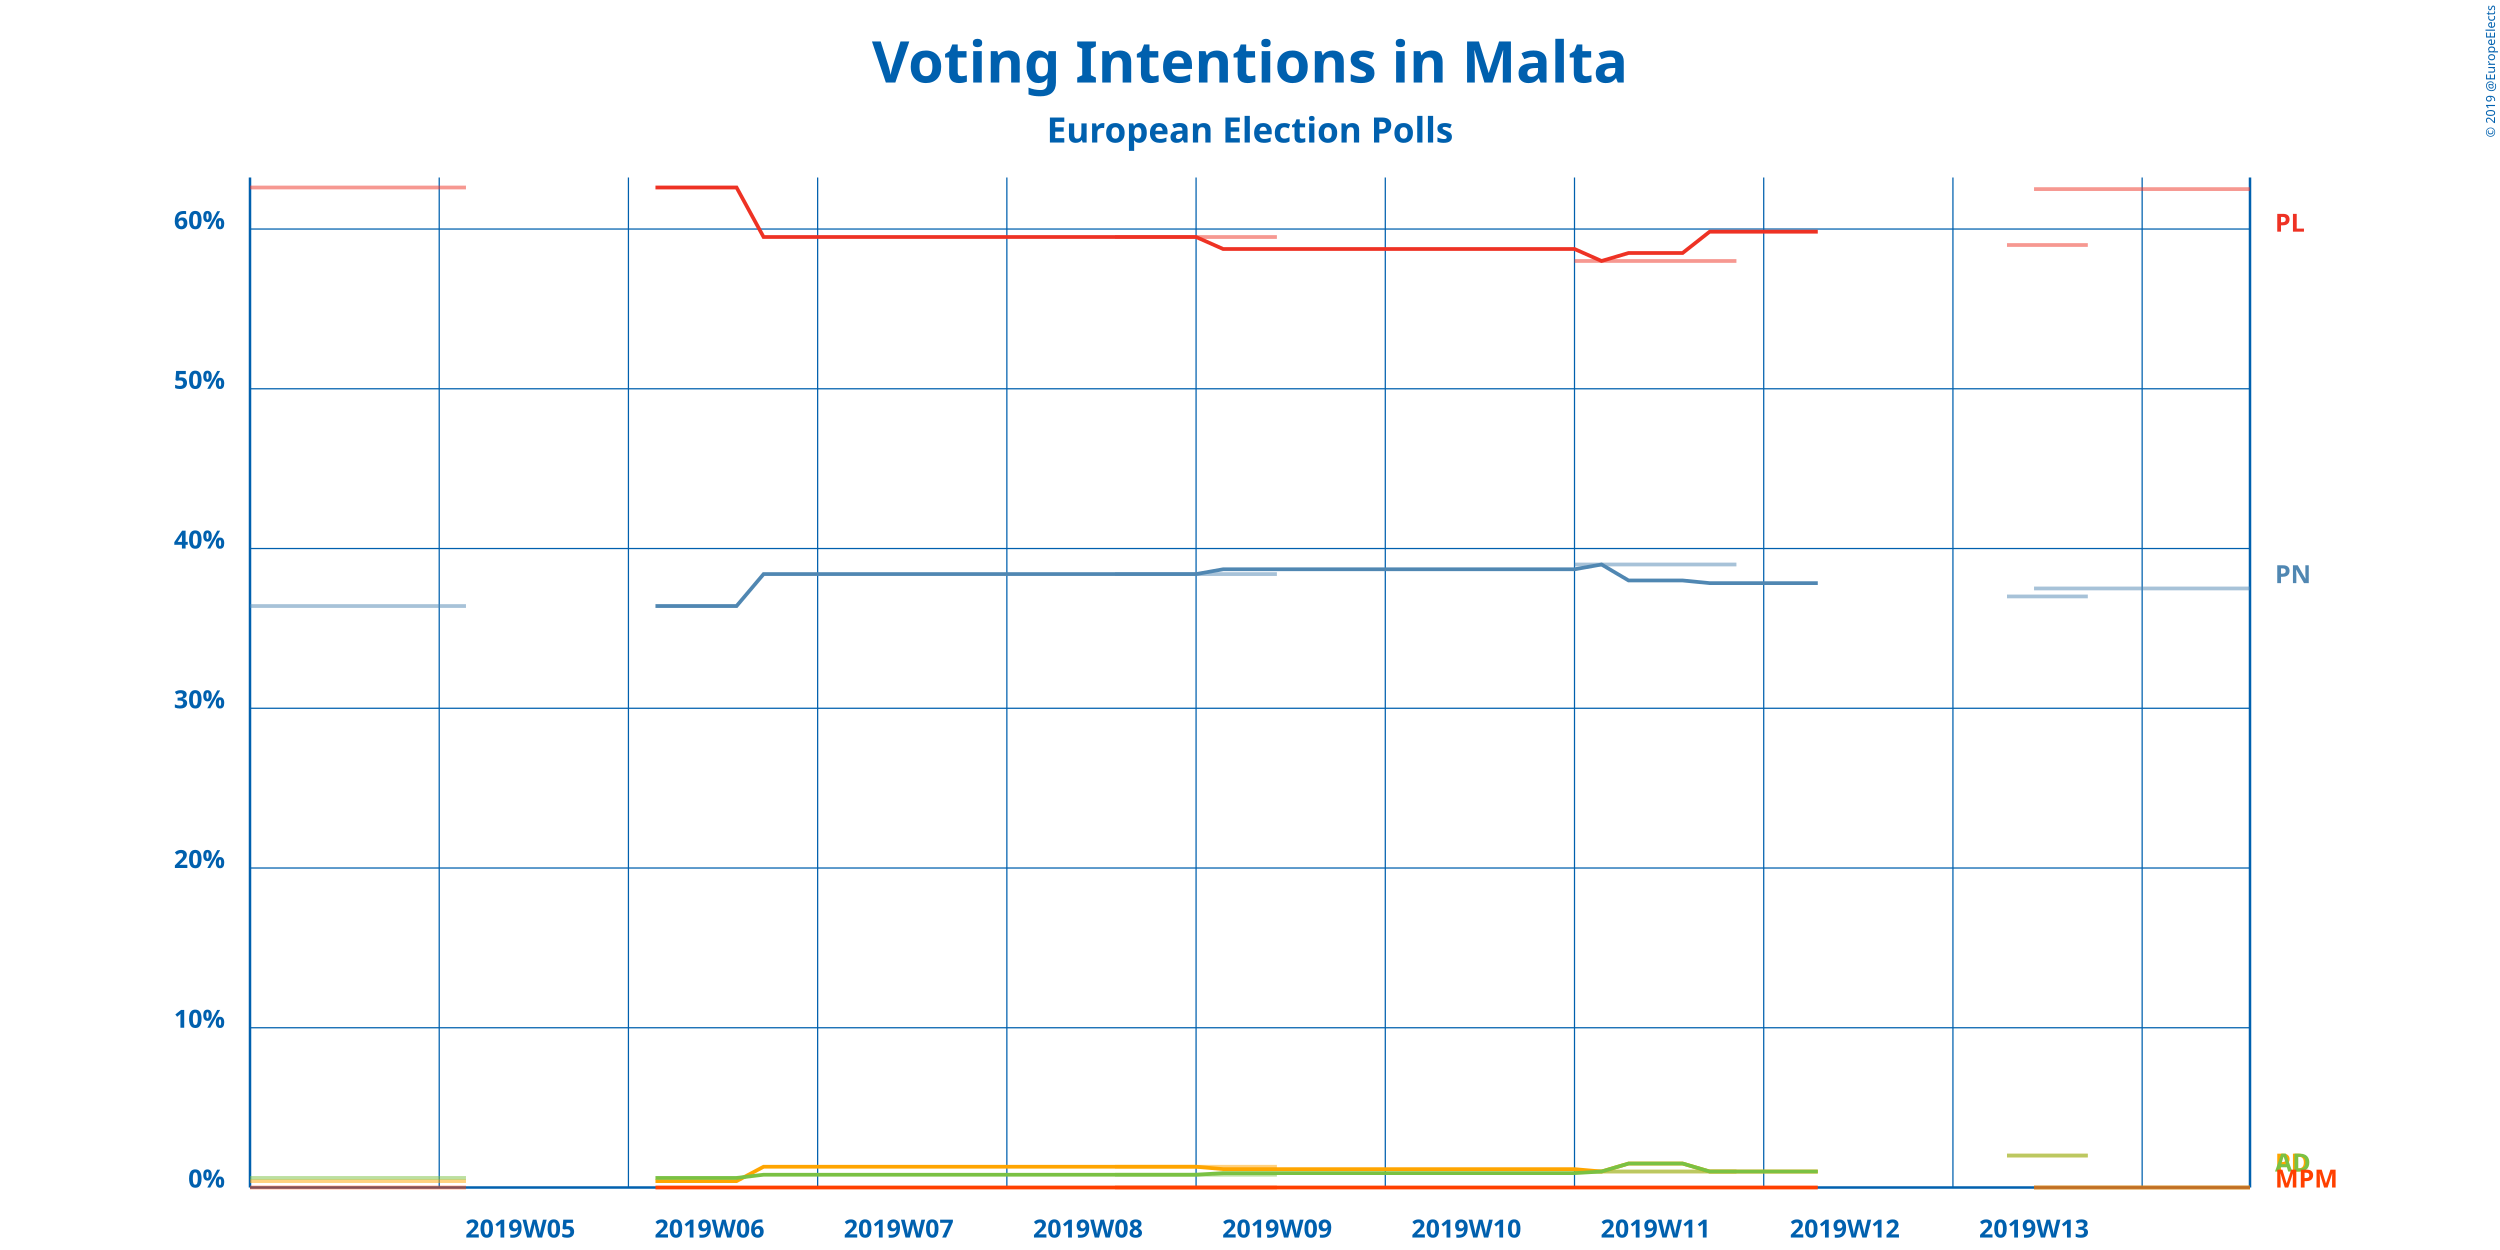
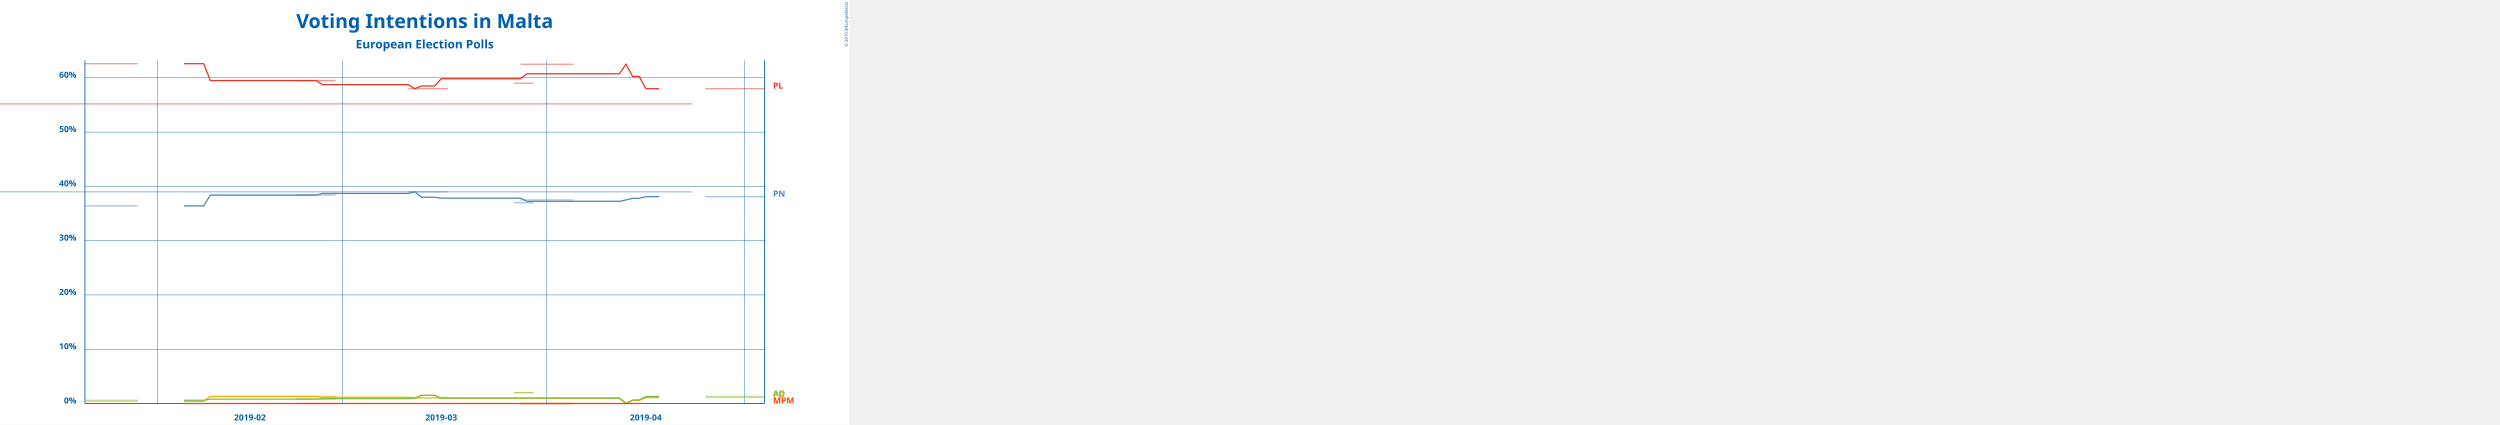
<svg HEIGHT="1000" WIDTH="2000">
  <rect fill="#FFFFFF" height="1000" stroke="none" width="2000" x="0" y="0" />
  <text fill="#0060AE" font-family="'Advent Pro'" font-size="46px" font-style="normal" font-weight="bold" text-align="center" text-anchor="middle" x="1000" y="66">Voting Intentions in Malta</text>
  <text fill="#0060AE" font-family="'Advent Pro'" font-size="28px" font-style="normal" font-weight="bold" text-align="center" text-anchor="middle" x="1000" y="114">European Election Polls</text>
  <text fill="#0060AE" font-family="'Advent Pro'" font-size="10px" font-style="normal" font-weight="normal" text-align="center" text-anchor="end" transform="rotate(270)" x="-4" y="1996">© 2019 @EuropeElects</text>
  <g>
    <g>
      <line stroke="#0060AE" stroke-width="2" x1="200.0" x2="1800.0" y1="950.0" y2="950.0" />
      <text fill="#0060AE" font-family="'Advent Pro'" font-size="20px" font-style="normal" font-weight="bold" text-align="center" text-anchor="end" x="180.0" y="950.0">0%</text>
      <line stroke="#0060AE" stroke-width="2" x1="200.0" x2="200.0" y1="950.0" y2="142.0" />
      <line stroke="#0060AE" stroke-width="2" x1="1800.0" x2="1800.0" y1="950.0" y2="142.0" />
-       <line stroke="#0060AE" stroke-width="1" x1="351.372" x2="351.372" y1="950.0" y2="142.0" />
-       <text fill="#0060AE" font-family="'Advent Pro'" font-size="20px" font-style="normal" font-weight="bold" text-align="center" text-anchor="middle" x="416.245" y="990.0">2019W05</text>
-       <line stroke="#0060AE" stroke-width="1" x1="502.744" x2="502.744" y1="950.0" y2="142.0" />
-       <text fill="#0060AE" font-family="'Advent Pro'" font-size="20px" font-style="normal" font-weight="bold" text-align="center" text-anchor="middle" x="567.617" y="990.0">2019W06</text>
-       <line stroke="#0060AE" stroke-width="1" x1="654.115" x2="654.115" y1="950.0" y2="142.0" />
-       <text fill="#0060AE" font-family="'Advent Pro'" font-size="20px" font-style="normal" font-weight="bold" text-align="center" text-anchor="middle" x="718.989" y="990.0">2019W07</text>
-       <line stroke="#0060AE" stroke-width="1" x1="805.487" x2="805.487" y1="950.0" y2="142.0" />
-       <text fill="#0060AE" font-family="'Advent Pro'" font-size="20px" font-style="normal" font-weight="bold" text-align="center" text-anchor="middle" x="870.361" y="990.0">2019W08</text>
-       <line stroke="#0060AE" stroke-width="1" x1="956.859" x2="956.859" y1="950.0" y2="142.0" />
-       <text fill="#0060AE" font-family="'Advent Pro'" font-size="20px" font-style="normal" font-weight="bold" text-align="center" text-anchor="middle" x="1021.733" y="990.0">2019W09</text>
-       <line stroke="#0060AE" stroke-width="1" x1="1108.231" x2="1108.231" y1="950.0" y2="142.0" />
-       <text fill="#0060AE" font-family="'Advent Pro'" font-size="20px" font-style="normal" font-weight="bold" text-align="center" text-anchor="middle" x="1173.104" y="990.0">2019W10</text>
-       <line stroke="#0060AE" stroke-width="1" x1="1259.603" x2="1259.603" y1="950.0" y2="142.0" />
-       <text fill="#0060AE" font-family="'Advent Pro'" font-size="20px" font-style="normal" font-weight="bold" text-align="center" text-anchor="middle" x="1324.476" y="990.0">2019W11</text>
-       <line stroke="#0060AE" stroke-width="1" x1="1410.974" x2="1410.974" y1="950.0" y2="142.0" />
-       <text fill="#0060AE" font-family="'Advent Pro'" font-size="20px" font-style="normal" font-weight="bold" text-align="center" text-anchor="middle" x="1475.848" y="990.0">2019W12</text>
-       <line stroke="#0060AE" stroke-width="1" x1="1562.346" x2="1562.346" y1="950.0" y2="142.0" />
-       <text fill="#0060AE" font-family="'Advent Pro'" font-size="20px" font-style="normal" font-weight="bold" text-align="center" text-anchor="middle" x="1627.22" y="990.0">2019W13</text>
-       <line stroke="#0060AE" stroke-width="1" x1="1713.718" x2="1713.718" y1="950.0" y2="142.0" />
+       <line stroke="#0060AE" stroke-width="1" x1="370.89" x2="370.89" y1="950.0" y2="142.0" />
+       <text fill="#0060AE" font-family="'Advent Pro'" font-size="20px" font-style="normal" font-weight="bold" text-align="center" text-anchor="middle" x="588.387" y="990.0">2019-02</text>
+       <line stroke="#0060AE" stroke-width="1" x1="805.884" x2="805.884" y1="950.0" y2="142.0" />
+       <text fill="#0060AE" font-family="'Advent Pro'" font-size="20px" font-style="normal" font-weight="bold" text-align="center" text-anchor="middle" x="1038.916" y="990.0">2019-03</text>
+       <line stroke="#0060AE" stroke-width="1" x1="1287.484" x2="1287.484" y1="950.0" y2="142.0" />
+       <text fill="#0060AE" font-family="'Advent Pro'" font-size="20px" font-style="normal" font-weight="bold" text-align="center" text-anchor="middle" x="1520.517" y="990.0">2019-04</text>
+       <line stroke="#0060AE" stroke-width="1" x1="1753.549" x2="1753.549" y1="950.0" y2="142.0" />
      <line stroke="#0060AE" stroke-width="1" x1="200.0" x2="1800.0" y1="822.204" y2="822.204" />
      <text fill="#0060AE" font-family="'Advent Pro'" font-size="20px" font-style="normal" font-weight="bold" text-align="center" text-anchor="end" x="180.0" y="822.204">10%</text>
      <line stroke="#0060AE" stroke-width="1" x1="200.0" x2="1800.0" y1="694.409" y2="694.409" />
      <text fill="#0060AE" font-family="'Advent Pro'" font-size="20px" font-style="normal" font-weight="bold" text-align="center" text-anchor="end" x="180.0" y="694.409">20%</text>
      <line stroke="#0060AE" stroke-width="1" x1="200.0" x2="1800.0" y1="566.613" y2="566.613" />
      <text fill="#0060AE" font-family="'Advent Pro'" font-size="20px" font-style="normal" font-weight="bold" text-align="center" text-anchor="end" x="180.0" y="566.613">30%</text>
      <line stroke="#0060AE" stroke-width="1" x1="200.0" x2="1800.0" y1="438.818" y2="438.818" />
      <text fill="#0060AE" font-family="'Advent Pro'" font-size="20px" font-style="normal" font-weight="bold" text-align="center" text-anchor="end" x="180.0" y="438.818">40%</text>
      <line stroke="#0060AE" stroke-width="1" x1="200.0" x2="1800.0" y1="311.022" y2="311.022" />
      <text fill="#0060AE" font-family="'Advent Pro'" font-size="20px" font-style="normal" font-weight="bold" text-align="center" text-anchor="end" x="180.0" y="311.022">50%</text>
      <line stroke="#0060AE" stroke-width="1" x1="200.0" x2="1800.0" y1="183.227" y2="183.227" />
      <text fill="#0060AE" font-family="'Advent Pro'" font-size="20px" font-style="normal" font-weight="bold" text-align="center" text-anchor="end" x="180.0" y="183.227">60%</text>
    </g>
    <g>
-       <line stroke="#EE3224" stroke-opacity="0.5" stroke-width="3" x1="1627.22" x2="1800.0" y1="151.278" y2="151.278" />
-       <line stroke="#5087B2" stroke-opacity="0.5" stroke-width="3" x1="1627.22" x2="1800.0" y1="470.767" y2="470.767" />
-       <line stroke="#FFA500" stroke-opacity="0.5" stroke-width="3" x1="1627.22" x2="1800.0" y1="950.0" y2="950.0" />
-       <line stroke="#7AC143" stroke-opacity="0.5" stroke-width="3" x1="1627.22" x2="1800.0" y1="950.0" y2="950.0" />
-       <line stroke="#FF4000" stroke-opacity="0.5" stroke-width="3" x1="1627.22" x2="1800.0" y1="950.0" y2="950.0" />
-       <line stroke-opacity="0.5" stroke-width="3" x1="1627.22" x2="1800.0" y1="950.0" y2="950.0" />
-       <line stroke="#EE3224" stroke-opacity="0.5" stroke-width="3" x1="1605.595" x2="1670.253" y1="196.006" y2="196.006" />
-       <line stroke="#5087B2" stroke-opacity="0.5" stroke-width="3" x1="1605.595" x2="1670.253" y1="477.157" y2="477.157" />
-       <line stroke="#FFA500" stroke-opacity="0.5" stroke-width="3" x1="1605.595" x2="1670.253" y1="924.441" y2="924.441" />
-       <line stroke="#7AC143" stroke-opacity="0.5" stroke-width="3" x1="1605.595" x2="1670.253" y1="924.441" y2="924.441" />
-       <line stroke="#EE3224" stroke-opacity="0.5" stroke-width="3" x1="1259.603" x2="1389.134" y1="208.786" y2="208.786" />
-       <line stroke="#5087B2" stroke-opacity="0.5" stroke-width="3" x1="1259.603" x2="1389.134" y1="451.597" y2="451.597" />
-       <line stroke="#FFA500" stroke-opacity="0.5" stroke-width="3" x1="1259.603" x2="1389.134" y1="937.22" y2="937.22" />
-       <line stroke="#7AC143" stroke-opacity="0.5" stroke-width="3" x1="1259.603" x2="1389.134" y1="937.22" y2="937.22" />
-       <line stroke="#EE3224" stroke-opacity="0.5" stroke-width="3" x1="891.985" x2="1021.516" y1="189.617" y2="189.617" />
-       <line stroke="#5087B2" stroke-opacity="0.5" stroke-width="3" x1="891.985" x2="1021.516" y1="459.265" y2="459.265" />
-       <line stroke="#FFA500" stroke-opacity="0.5" stroke-width="3" x1="891.985" x2="1021.516" y1="933.387" y2="933.387" />
-       <line stroke="#7AC143" stroke-opacity="0.5" stroke-width="3" x1="891.985" x2="1021.516" y1="939.776" y2="939.776" />
-       <line stroke="#FF4000" stroke-opacity="0.5" stroke-width="3" x1="891.985" x2="1021.516" y1="950.0" y2="950.0" />
-       <line stroke-opacity="0.5" stroke-width="3" x1="891.985" x2="1021.516" y1="950.0" y2="950.0" />
-       <line stroke="#EE3224" stroke-opacity="0.5" stroke-width="3" x1="200.0" x2="372.78" y1="150.0" y2="150.0" />
-       <line stroke="#5087B2" stroke-opacity="0.5" stroke-width="3" x1="200.0" x2="372.78" y1="484.824" y2="484.824" />
-       <line stroke="#FFA500" stroke-opacity="0.5" stroke-width="3" x1="200.0" x2="372.78" y1="944.888" y2="944.888" />
-       <line stroke="#7AC143" stroke-opacity="0.5" stroke-width="3" x1="200.0" x2="372.78" y1="942.332" y2="942.332" />
-       <line stroke="#FF4000" stroke-opacity="0.5" stroke-width="3" x1="200.0" x2="372.78" y1="950.0" y2="950.0" />
-       <line stroke-opacity="0.5" stroke-width="3" x1="200.0" x2="372.78" y1="950.0" y2="950.0" />
+       <line stroke="#EE3224" stroke-opacity="0.5" stroke-width="3" x1="1660.336" x2="1800.0" y1="208.786" y2="208.786" />
+       <line stroke="#5087B2" stroke-opacity="0.5" stroke-width="3" x1="1660.336" x2="1800.0" y1="463.099" y2="463.099" />
+       <line stroke="#FFA500" stroke-opacity="0.5" stroke-width="3" x1="1660.336" x2="1800.0" y1="935.942" y2="935.942" />
+       <line stroke="#7AC143" stroke-opacity="0.5" stroke-width="3" x1="1660.336" x2="1800.0" y1="933.387" y2="933.387" />
+       <line stroke-opacity="0.5" stroke-width="3" x1="1660.336" x2="1800.0" y1="929.553" y2="929.553" />
+       <line stroke="#EE3224" stroke-opacity="0.5" stroke-width="3" x1="1629.265" x2="-3885.989" y1="244.569" y2="244.569" />
+       <line stroke="#5087B2" stroke-opacity="0.5" stroke-width="3" x1="1629.265" x2="-3885.989" y1="451.597" y2="451.597" />
+       <line stroke-opacity="0.5" stroke-width="3" x1="1629.265" x2="-3885.989" y1="875.879" y2="875.879" />
+       <line stroke="#EE3224" stroke-opacity="0.5" stroke-width="3" x1="1225.342" x2="1349.471" y1="151.278" y2="151.278" />
+       <line stroke="#5087B2" stroke-opacity="0.5" stroke-width="3" x1="1225.342" x2="1349.471" y1="470.767" y2="470.767" />
+       <line stroke="#FFA500" stroke-opacity="0.5" stroke-width="3" x1="1225.342" x2="1349.471" y1="950.0" y2="950.0" />
+       <line stroke="#7AC143" stroke-opacity="0.5" stroke-width="3" x1="1225.342" x2="1349.471" y1="950.0" y2="950.0" />
+       <line stroke="#FF4000" stroke-opacity="0.5" stroke-width="3" x1="1225.342" x2="1349.471" y1="950.0" y2="950.0" />
+       <line stroke-opacity="0.5" stroke-width="3" x1="1225.342" x2="1349.471" y1="950.0" y2="950.0" />
+       <line stroke="#EE3224" stroke-opacity="0.5" stroke-width="3" x1="1209.807" x2="1256.258" y1="196.006" y2="196.006" />
+       <line stroke="#5087B2" stroke-opacity="0.5" stroke-width="3" x1="1209.807" x2="1256.258" y1="477.157" y2="477.157" />
+       <line stroke="#FFA500" stroke-opacity="0.5" stroke-width="3" x1="1209.807" x2="1256.258" y1="924.441" y2="924.441" />
+       <line stroke="#7AC143" stroke-opacity="0.5" stroke-width="3" x1="1209.807" x2="1256.258" y1="924.441" y2="924.441" />
+       <line stroke="#EE3224" stroke-opacity="0.5" stroke-width="3" x1="961.239" x2="1054.297" y1="208.786" y2="208.786" />
+       <line stroke="#5087B2" stroke-opacity="0.5" stroke-width="3" x1="961.239" x2="1054.297" y1="451.597" y2="451.597" />
+       <line stroke="#FFA500" stroke-opacity="0.5" stroke-width="3" x1="961.239" x2="1054.297" y1="937.22" y2="937.22" />
+       <line stroke="#7AC143" stroke-opacity="0.5" stroke-width="3" x1="961.239" x2="1054.297" y1="937.22" y2="937.22" />
+       <line stroke="#EE3224" stroke-opacity="0.5" stroke-width="3" x1="697.136" x2="790.193" y1="189.617" y2="189.617" />
+       <line stroke="#5087B2" stroke-opacity="0.5" stroke-width="3" x1="697.136" x2="790.193" y1="459.265" y2="459.265" />
+       <line stroke="#FFA500" stroke-opacity="0.5" stroke-width="3" x1="697.136" x2="790.193" y1="933.387" y2="933.387" />
+       <line stroke="#7AC143" stroke-opacity="0.5" stroke-width="3" x1="697.136" x2="790.193" y1="939.776" y2="939.776" />
+       <line stroke="#FF4000" stroke-opacity="0.5" stroke-width="3" x1="697.136" x2="790.193" y1="950.0" y2="950.0" />
+       <line stroke-opacity="0.5" stroke-width="3" x1="697.136" x2="790.193" y1="950.0" y2="950.0" />
+       <line stroke="#EE3224" stroke-opacity="0.5" stroke-width="3" x1="200.0" x2="324.129" y1="150.0" y2="150.0" />
+       <line stroke="#5087B2" stroke-opacity="0.5" stroke-width="3" x1="200.0" x2="324.129" y1="484.824" y2="484.824" />
+       <line stroke="#FFA500" stroke-opacity="0.5" stroke-width="3" x1="200.0" x2="324.129" y1="944.888" y2="944.888" />
+       <line stroke="#7AC143" stroke-opacity="0.5" stroke-width="3" x1="200.0" x2="324.129" y1="942.332" y2="942.332" />
+       <line stroke="#FF4000" stroke-opacity="0.5" stroke-width="3" x1="200.0" x2="324.129" y1="950.0" y2="950.0" />
+       <line stroke-opacity="0.5" stroke-width="3" x1="200.0" x2="324.129" y1="950.0" y2="950.0" />
    </g>
    <g>
-       <polyline fill="none" points="524.368,150.0 545.993,150.0 567.617,150.0 589.242,150.0 610.866,189.617 632.491,189.617 654.115,189.617 675.74,189.617 697.365,189.617 718.989,189.617 740.614,189.617 762.238,189.617 783.863,189.617 805.487,189.617 827.112,189.617 848.736,189.617 870.361,189.617 891.985,189.617 913.61,189.617 935.234,189.617 956.859,189.617 978.484,199.201 1000.108,199.201 1021.733,199.201 1043.357,199.201 1064.982,199.201 1086.606,199.201 1108.231,199.201 1129.855,199.201 1151.48,199.201 1173.104,199.201 1194.729,199.201 1216.354,199.201 1237.978,199.201 1259.603,199.201 1281.227,208.786 1302.852,202.396 1324.476,202.396 1346.101,202.396 1367.725,185.357 1389.35,185.357 1410.974,185.357 1432.599,185.357 1454.224,185.357" stroke="#EE3224" stroke-width="3" />
-       <text fill="#EE3224" font-family="'Advent Pro'" font-size="20px" font-style="normal" font-weight="bold" text-align="center" text-anchor="start" x="1820.0" y="185.357">PL</text>
-       <polyline fill="none" points="524.368,484.824 545.993,484.824 567.617,484.824 589.242,484.824 610.866,459.265 632.491,459.265 654.115,459.265 675.74,459.265 697.365,459.265 718.989,459.265 740.614,459.265 762.238,459.265 783.863,459.265 805.487,459.265 827.112,459.265 848.736,459.265 870.361,459.265 891.985,459.265 913.61,459.265 935.234,459.265 956.859,459.265 978.484,455.431 1000.108,455.431 1021.733,455.431 1043.357,455.431 1064.982,455.431 1086.606,455.431 1108.231,455.431 1129.855,455.431 1151.48,455.431 1173.104,455.431 1194.729,455.431 1216.354,455.431 1237.978,455.431 1259.603,455.431 1281.227,451.597 1302.852,464.377 1324.476,464.377 1346.101,464.377 1367.725,466.507 1389.35,466.507 1410.974,466.507 1432.599,466.507 1454.224,466.507" stroke="#5087B2" stroke-width="3" />
-       <text fill="#5087B2" font-family="'Advent Pro'" font-size="20px" font-style="normal" font-weight="bold" text-align="center" text-anchor="start" x="1820.0" y="466.507">PN</text>
-       <polyline fill="none" points="524.368,944.888 545.993,944.888 567.617,944.888 589.242,944.888 610.866,933.387 632.491,933.387 654.115,933.387 675.74,933.387 697.365,933.387 718.989,933.387 740.614,933.387 762.238,933.387 783.863,933.387 805.487,933.387 827.112,933.387 848.736,933.387 870.361,933.387 891.985,933.387 913.61,933.387 935.234,933.387 956.859,933.387 978.484,935.304 1000.108,935.304 1021.733,935.304 1043.357,935.304 1064.982,935.304 1086.606,935.304 1108.231,935.304 1129.855,935.304 1151.48,935.304 1173.104,935.304 1194.729,935.304 1216.354,935.304 1237.978,935.304 1259.603,935.304 1281.227,937.22 1302.852,930.831 1324.476,930.831 1346.101,930.831 1367.725,937.22 1389.35,937.22 1410.974,937.22 1432.599,937.22 1454.224,937.22" stroke="#FFA500" stroke-width="3" />
-       <text fill="#FFA500" font-family="'Advent Pro'" font-size="20px" font-style="normal" font-weight="bold" text-align="center" text-anchor="start" x="1820.0" y="937.22">PD</text>
-       <polyline fill="none" points="524.368,942.332 545.993,942.332 567.617,942.332 589.242,942.332 610.866,939.776 632.491,939.776 654.115,939.776 675.74,939.776 697.365,939.776 718.989,939.776 740.614,939.776 762.238,939.776 783.863,939.776 805.487,939.776 827.112,939.776 848.736,939.776 870.361,939.776 891.985,939.776 913.61,939.776 935.234,939.776 956.859,939.776 978.484,938.498 1000.108,938.498 1021.733,938.498 1043.357,938.498 1064.982,938.498 1086.606,938.498 1108.231,938.498 1129.855,938.498 1151.48,938.498 1173.104,938.498 1194.729,938.498 1216.354,938.498 1237.978,938.498 1259.603,938.498 1281.227,937.22 1302.852,930.831 1324.476,930.831 1346.101,930.831 1367.725,937.22 1389.35,937.22 1410.974,937.22 1432.599,937.22 1454.224,937.22" stroke="#7AC143" stroke-width="3" />
-       <text fill="#7AC143" font-family="'Advent Pro'" font-size="20px" font-style="normal" font-weight="bold" text-align="center" text-anchor="start" x="1820.0" y="937.22">AD</text>
-       <polyline fill="none" points="524.368,950.0 545.993,950.0 567.617,950.0 589.242,950.0 610.866,950.0 632.491,950.0 654.115,950.0 675.74,950.0 697.365,950.0 718.989,950.0 740.614,950.0 762.238,950.0 783.863,950.0 805.487,950.0 827.112,950.0 848.736,950.0 870.361,950.0 891.985,950.0 913.61,950.0 935.234,950.0 956.859,950.0 978.484,950.0 1000.108,950.0 1021.733,950.0 1043.357,950.0 1064.982,950.0 1086.606,950.0 1108.231,950.0 1129.855,950.0 1151.48,950.0 1173.104,950.0 1194.729,950.0 1216.354,950.0 1237.978,950.0 1259.603,950.0     1367.725,950.0 1389.35,950.0 1410.974,950.0 1432.599,950.0 1454.224,950.0" stroke="#FF4000" stroke-width="3" />
+       <polyline fill="none" points="433.032,150.0 448.568,150.0 464.103,150.0 479.639,150.0 495.174,189.617 510.71,189.617 526.245,189.617 541.781,189.617 557.316,189.617 572.852,189.617 588.387,189.617 603.923,189.617 619.458,189.617 634.994,189.617 650.529,189.617 666.065,189.617 681.6,189.617 697.136,189.617 712.671,189.617 728.207,189.617 743.742,189.617 759.278,199.201 774.813,199.201 790.349,199.201 805.884,199.201 821.42,199.201 836.955,199.201 852.491,199.201 868.026,199.201 883.562,199.201 899.097,199.201 914.632,199.201 930.168,199.201 945.703,199.201 961.239,199.201 976.774,208.786 992.31,202.396 1007.845,202.396 1023.381,202.396 1038.916,185.357 1054.452,185.357 1069.987,185.357 1085.523,185.357 1101.058,185.357 1116.594,185.357 1132.129,185.357 1147.665,185.357 1163.2,185.357 1178.736,185.357 1194.271,185.357 1209.807,185.357 1225.342,185.357 1240.878,173.642 1256.413,173.642 1271.949,173.642 1287.484,173.642 1303.02,173.642 1318.555,173.642 1334.091,173.642 1349.626,173.642 1365.162,173.642 1380.697,173.642 1396.233,173.642 1411.768,173.642 1427.304,173.642 1442.839,173.642 1458.375,173.642 1473.91,151.278 1489.446,180.032 1504.981,180.032 1520.517,208.786 1536.052,208.786 1551.588,208.786" stroke="#EE3224" stroke-width="3" />
+       <text fill="#EE3224" font-family="'Advent Pro'" font-size="20px" font-style="normal" font-weight="bold" text-align="center" text-anchor="start" x="1820.0" y="208.786">PL</text>
+       <polyline fill="none" points="433.032,484.824 448.568,484.824 464.103,484.824 479.639,484.824 495.174,459.265 510.71,459.265 526.245,459.265 541.781,459.265 557.316,459.265 572.852,459.265 588.387,459.265 603.923,459.265 619.458,459.265 634.994,459.265 650.529,459.265 666.065,459.265 681.6,459.265 697.136,459.265 712.671,459.265 728.207,459.265 743.742,459.265 759.278,455.431 774.813,455.431 790.349,455.431 805.884,455.431 821.42,455.431 836.955,455.431 852.491,455.431 868.026,455.431 883.562,455.431 899.097,455.431 914.632,455.431 930.168,455.431 945.703,455.431 961.239,455.431 976.774,451.597 992.31,464.377 1007.845,464.377 1023.381,464.377 1038.916,466.507 1054.452,466.507 1069.987,466.507 1085.523,466.507 1101.058,466.507 1116.594,466.507 1132.129,466.507 1147.665,466.507 1163.2,466.507 1178.736,466.507 1194.271,466.507 1209.807,466.507 1225.342,466.507 1240.878,473.962 1256.413,473.962 1271.949,473.962 1287.484,473.962 1303.02,473.962 1318.555,473.962 1334.091,473.962 1349.626,473.962 1365.162,473.962 1380.697,473.962 1396.233,473.962 1411.768,473.962 1427.304,473.962 1442.839,473.962 1458.375,473.962 1473.91,470.767 1489.446,466.933 1504.981,466.933 1520.517,463.099 1536.052,463.099 1551.588,463.099" stroke="#5087B2" stroke-width="3" />
+       <text fill="#5087B2" font-family="'Advent Pro'" font-size="20px" font-style="normal" font-weight="bold" text-align="center" text-anchor="start" x="1820.0" y="463.099">PN</text>
+       <polyline fill="none" points="433.032,944.888 448.568,944.888 464.103,944.888 479.639,944.888 495.174,933.387 510.71,933.387 526.245,933.387 541.781,933.387 557.316,933.387 572.852,933.387 588.387,933.387 603.923,933.387 619.458,933.387 634.994,933.387 650.529,933.387 666.065,933.387 681.6,933.387 697.136,933.387 712.671,933.387 728.207,933.387 743.742,933.387 759.278,935.304 774.813,935.304 790.349,935.304 805.884,935.304 821.42,935.304 836.955,935.304 852.491,935.304 868.026,935.304 883.562,935.304 899.097,935.304 914.632,935.304 930.168,935.304 945.703,935.304 961.239,935.304 976.774,937.22 992.31,930.831 1007.845,930.831 1023.381,930.831 1038.916,937.22 1054.452,937.22 1069.987,937.22 1085.523,937.22 1101.058,937.22 1116.594,937.22 1132.129,937.22 1147.665,937.22 1163.2,937.22 1178.736,937.22 1194.271,937.22 1209.807,937.22 1225.342,937.22 1240.878,937.22 1256.413,937.22 1271.949,937.22 1287.484,937.22 1303.02,937.22 1318.555,937.22 1334.091,937.22 1349.626,937.22 1365.162,937.22 1380.697,937.22 1396.233,937.22 1411.768,937.22 1427.304,937.22 1442.839,937.22 1458.375,937.22 1473.91,950.0 1489.446,942.971 1504.981,942.971 1520.517,935.942 1536.052,935.942 1551.588,935.942" stroke="#FFA500" stroke-width="3" />
+       <text fill="#FFA500" font-family="'Advent Pro'" font-size="20px" font-style="normal" font-weight="bold" text-align="center" text-anchor="start" x="1820.0" y="935.942">PD</text>
+       <polyline fill="none" points="433.032,942.332 448.568,942.332 464.103,942.332 479.639,942.332 495.174,939.776 510.71,939.776 526.245,939.776 541.781,939.776 557.316,939.776 572.852,939.776 588.387,939.776 603.923,939.776 619.458,939.776 634.994,939.776 650.529,939.776 666.065,939.776 681.6,939.776 697.136,939.776 712.671,939.776 728.207,939.776 743.742,939.776 759.278,938.498 774.813,938.498 790.349,938.498 805.884,938.498 821.42,938.498 836.955,938.498 852.491,938.498 868.026,938.498 883.562,938.498 899.097,938.498 914.632,938.498 930.168,938.498 945.703,938.498 961.239,938.498 976.774,937.22 992.31,930.831 1007.845,930.831 1023.381,930.831 1038.916,937.22 1054.452,937.22 1069.987,937.22 1085.523,937.22 1101.058,937.22 1116.594,937.22 1132.129,937.22 1147.665,937.22 1163.2,937.22 1178.736,937.22 1194.271,937.22 1209.807,937.22 1225.342,937.22 1240.878,937.22 1256.413,937.22 1271.949,937.22 1287.484,937.22 1303.02,937.22 1318.555,937.22 1334.091,937.22 1349.626,937.22 1365.162,937.22 1380.697,937.22 1396.233,937.22 1411.768,937.22 1427.304,937.22 1442.839,937.22 1458.375,937.22 1473.91,950.0 1489.446,941.693 1504.981,941.693 1520.517,933.387 1536.052,933.387 1551.588,933.387" stroke="#7AC143" stroke-width="3" />
+       <text fill="#7AC143" font-family="'Advent Pro'" font-size="20px" font-style="normal" font-weight="bold" text-align="center" text-anchor="start" x="1820.0" y="933.387">AD</text>
+       <polyline fill="none" points="433.032,950.0 448.568,950.0 464.103,950.0 479.639,950.0 495.174,950.0 510.71,950.0 526.245,950.0 541.781,950.0 557.316,950.0 572.852,950.0 588.387,950.0 603.923,950.0 619.458,950.0 634.994,950.0 650.529,950.0 666.065,950.0 681.6,950.0 697.136,950.0 712.671,950.0 728.207,950.0 743.742,950.0 759.278,950.0 774.813,950.0 790.349,950.0 805.884,950.0 821.42,950.0 836.955,950.0 852.491,950.0 868.026,950.0 883.562,950.0 899.097,950.0 914.632,950.0 930.168,950.0 945.703,950.0 961.239,950.0     1038.916,950.0 1054.452,950.0 1069.987,950.0 1085.523,950.0 1101.058,950.0 1116.594,950.0 1132.129,950.0 1147.665,950.0 1163.2,950.0 1178.736,950.0 1194.271,950.0 1209.807,950.0 1225.342,950.0 1240.878,950.0 1256.413,950.0 1271.949,950.0 1287.484,950.0 1303.02,950.0 1318.555,950.0 1334.091,950.0 1349.626,950.0 1365.162,950.0 1380.697,950.0 1396.233,950.0 1411.768,950.0 1427.304,950.0 1442.839,950.0 1458.375,950.0 1473.91,950.0 1489.446,950.0 1504.981,950.0" stroke="#FF4000" stroke-width="3" />
      <text fill="#FF4000" font-family="'Advent Pro'" font-size="20px" font-style="normal" font-weight="bold" text-align="center" text-anchor="start" x="1820.0" y="950.0">MPM</text>
    </g>
  </g>
</svg>
